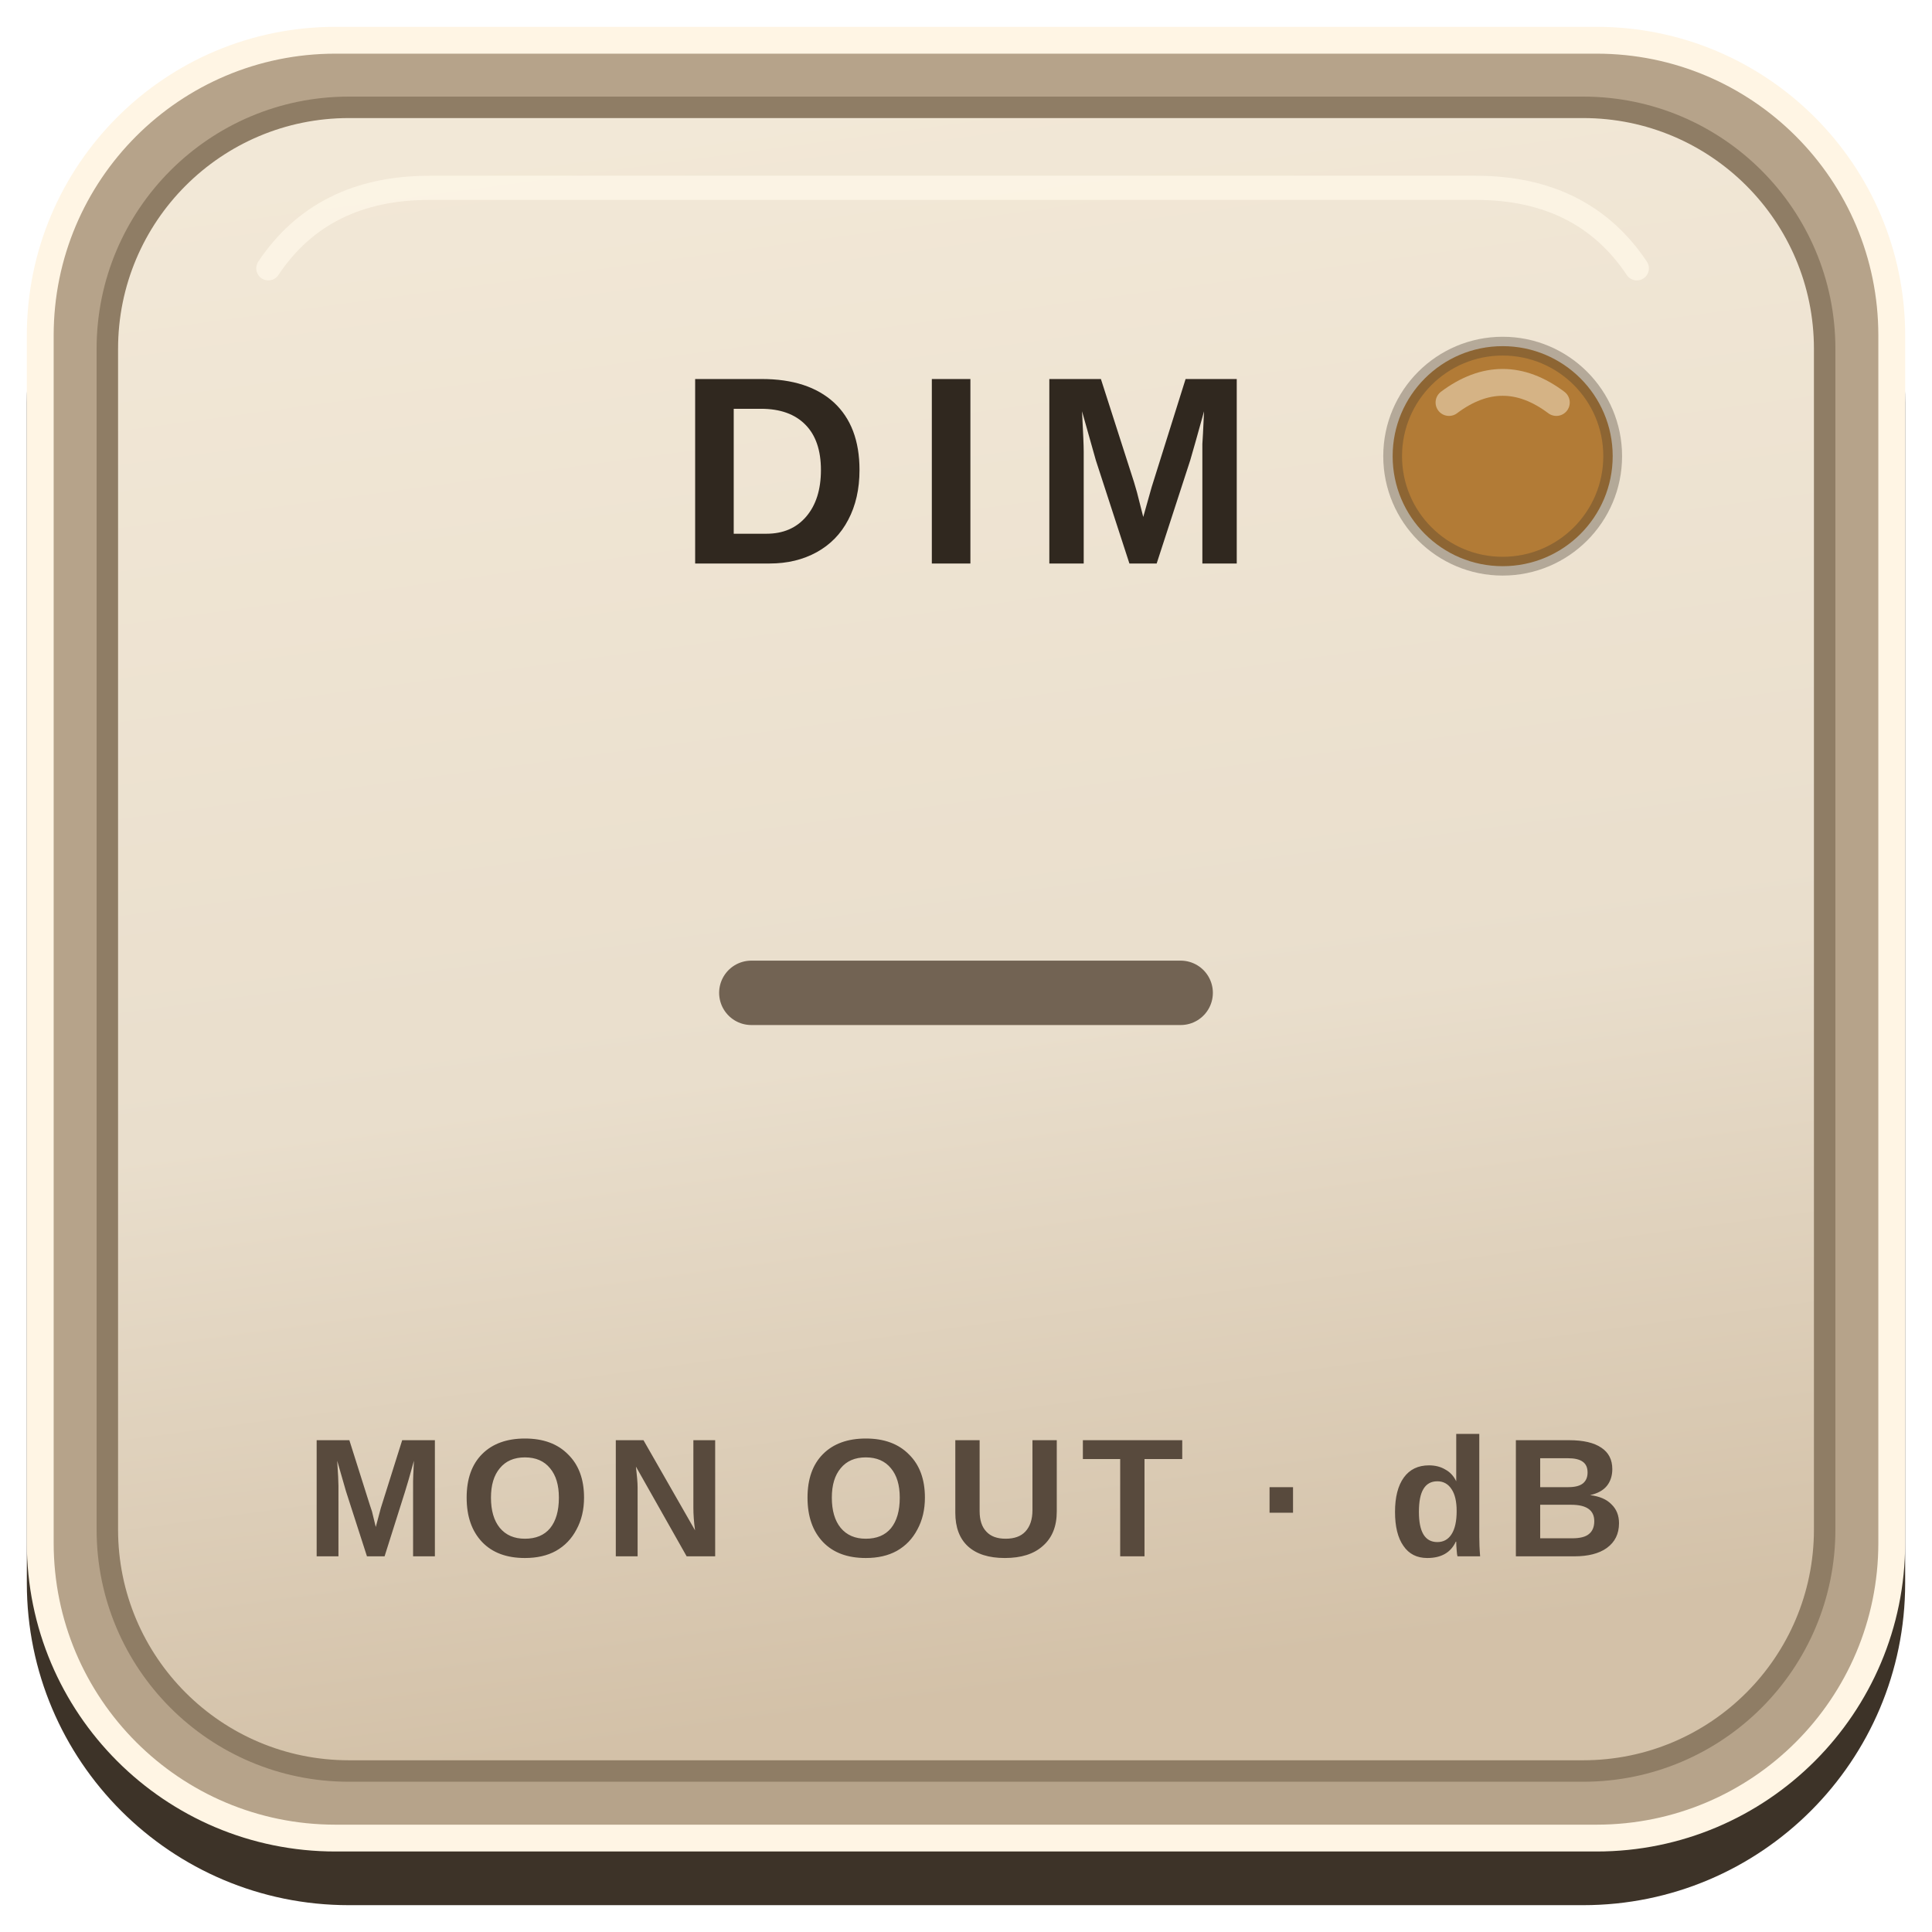
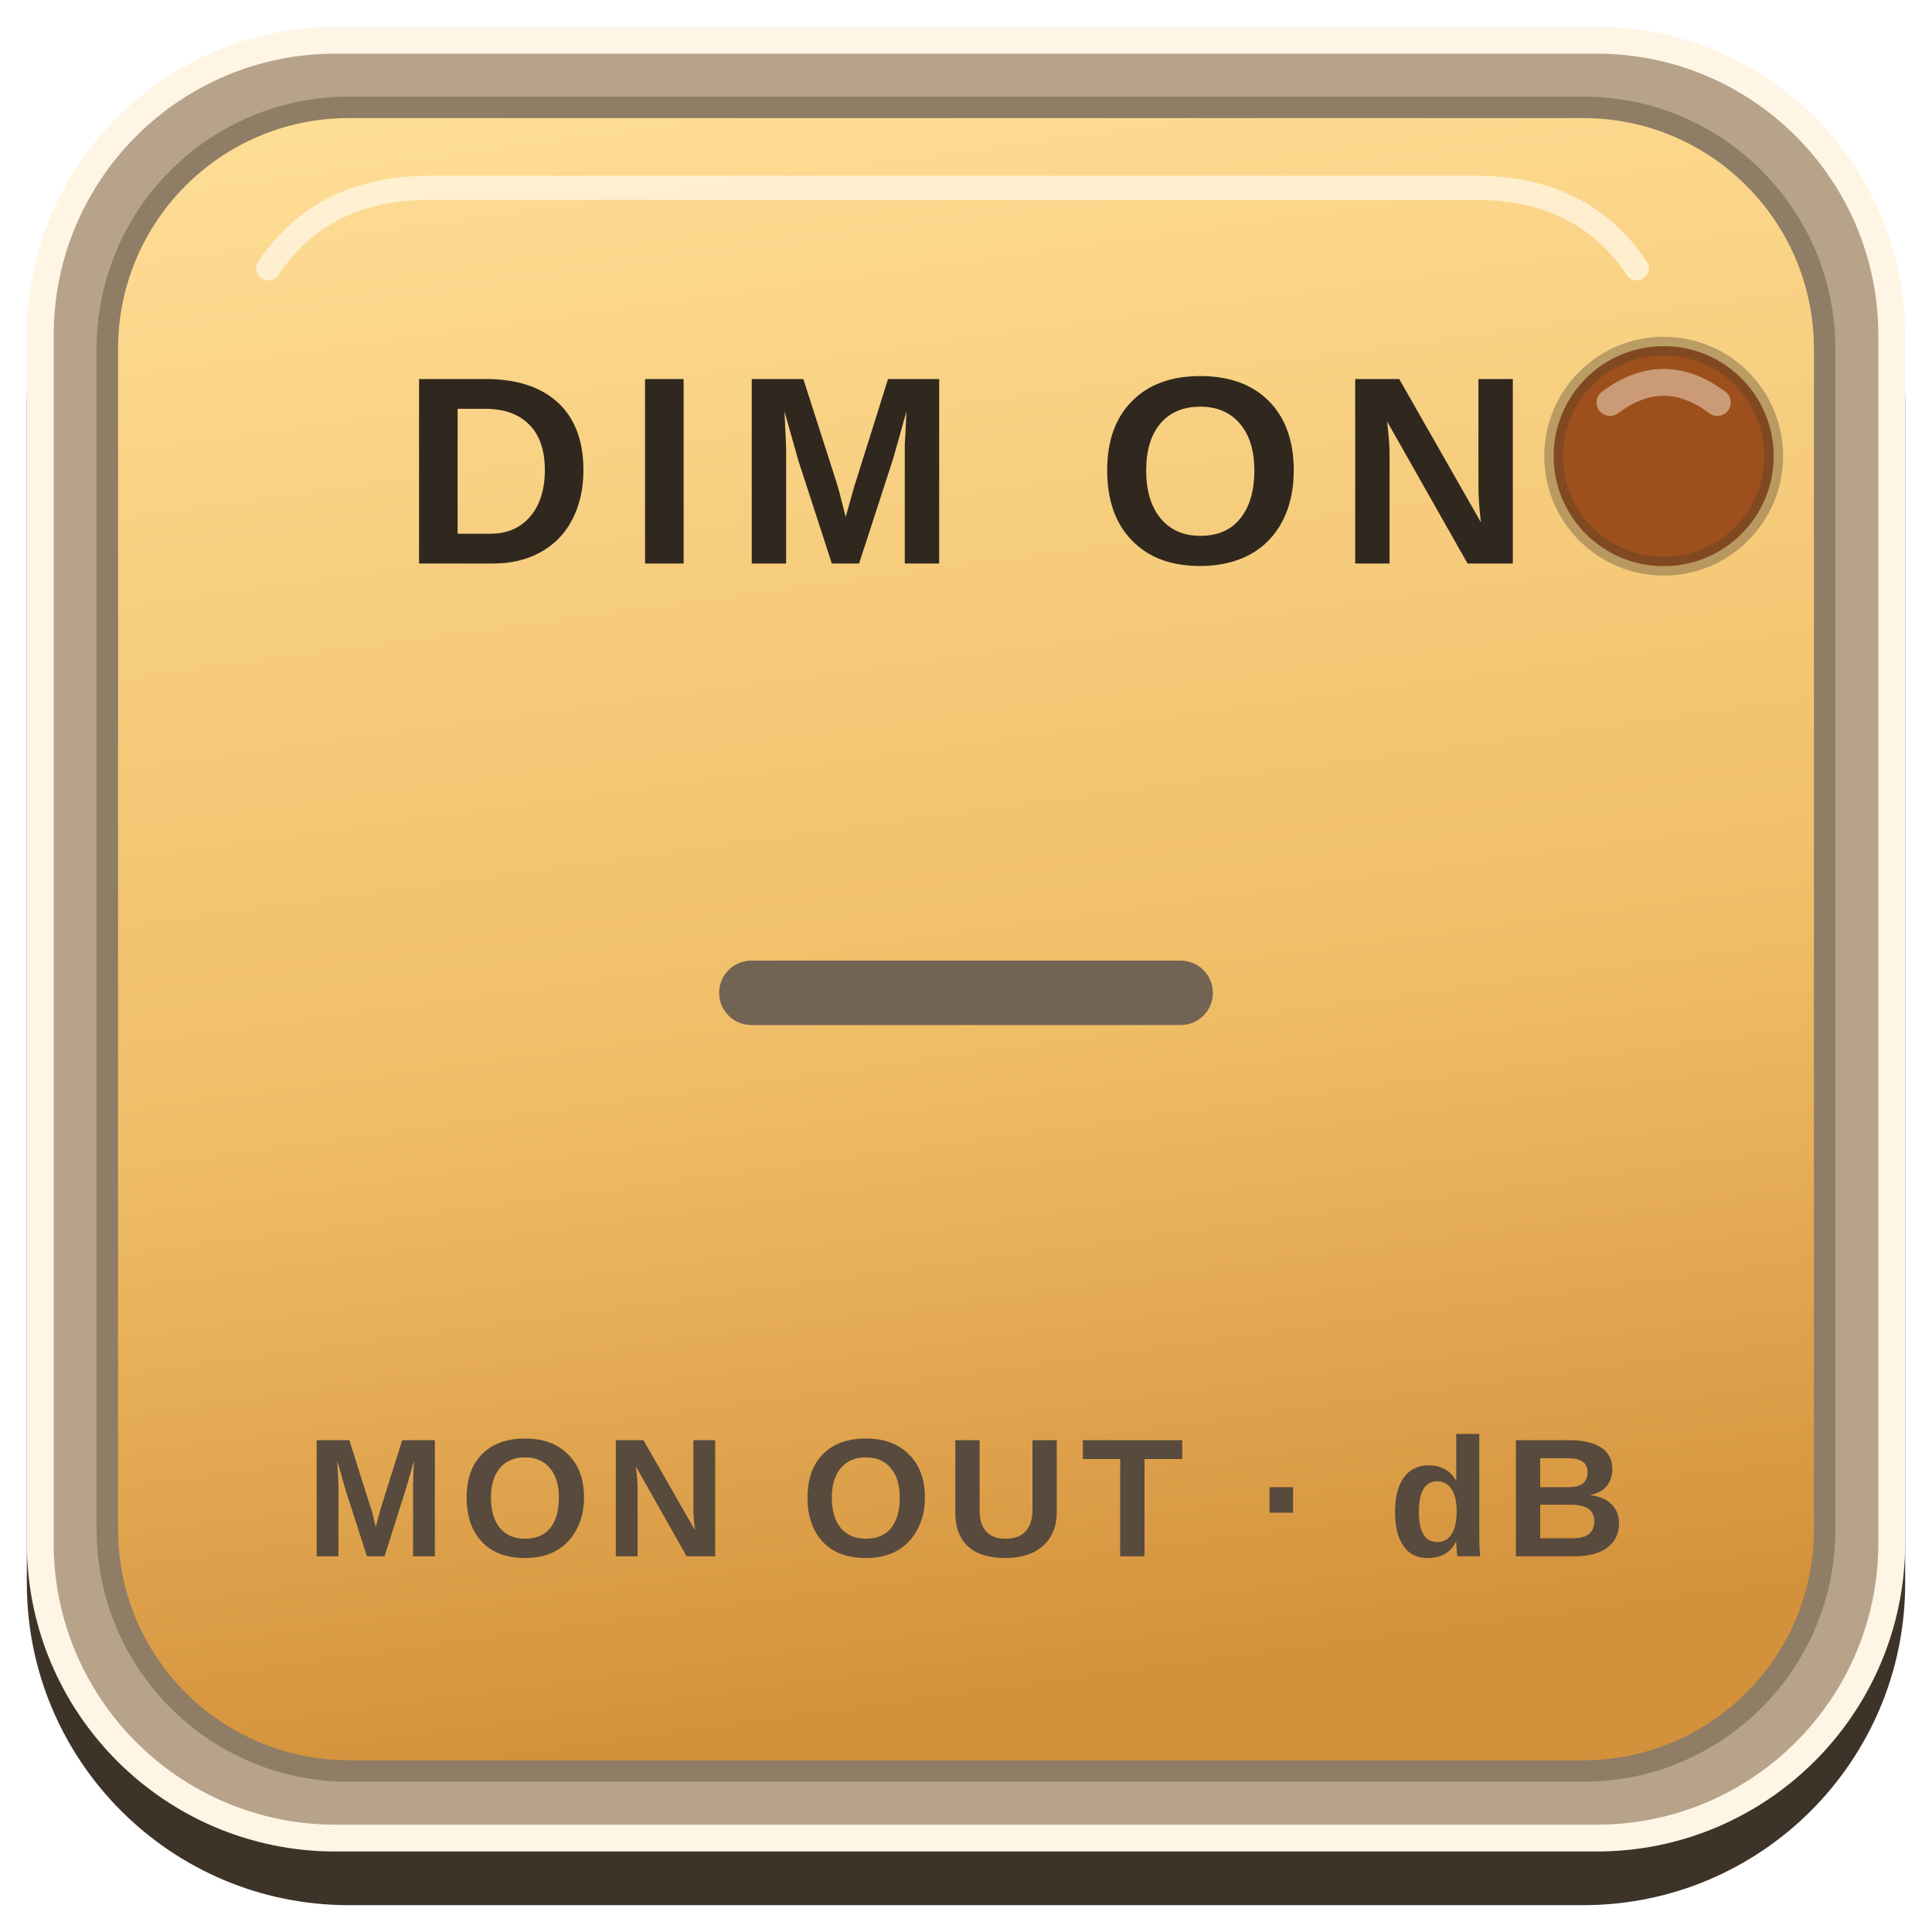
<svg xmlns="http://www.w3.org/2000/svg" width="72" height="72" viewBox="0 0 72 72">
  <defs>
    <linearGradient id="face" x2=".14" y2="1" gradientUnits="objectBoundingBox">
-       <stop stop-color="#f3e9d8" />
-       <stop offset=".62" stop-color="#e9decc" />
-       <stop offset="1" stop-color="#d3c1a8" />
+       <stop stop-color="#ffdf98" />
+       <stop offset=".62" stop-color="#efbd66" />
+       <stop offset="1" stop-color="#d4913b" />
    </linearGradient>
  </defs>
  <rect x="1" y="3" width="70" height="68" rx="12" fill="#3d3328" />
  <rect x="1.5" y="1.5" width="69" height="67" rx="11" fill="#b6a38a" stroke="#fff5e4" />
  <rect x="4" y="4" width="64" height="62" rx="9" fill="url(#face)" stroke="#8f7d65" stroke-width=".8" />
  <path d="M10 10q2-3 6-3h39q4 0 6 3" fill="none" stroke="#fff8e9" stroke-width=".9" opacity=".72" stroke-linecap="round" />
-   <text x="36" y="21" fill="#30281f" text-anchor="middle" font-family="Arial,sans-serif" font-size="10" font-weight="700" letter-spacing="1.6">DIM</text>
-   <circle cx="56" cy="17" r="4.1" fill="#b27b36" stroke="#493d30" stroke-opacity=".35" stroke-width=".7" />
-   <path d="M54 15q2-1.5 4 0" fill="none" stroke="#fff7e4" opacity=".45" stroke-linecap="round" />
+   <text x="36" y="21" fill="#30281f" text-anchor="middle" font-family="Arial,sans-serif" font-size="10" font-weight="700" letter-spacing="1.2">DIM ON</text>
+   <circle cx="62" cy="17" r="4.1" fill="#9e501c" stroke="#493d30" stroke-opacity=".35" stroke-width=".7" />
+   <path d="M60 15q2-1.5 4 0" fill="none" stroke="#fff7e4" opacity=".45" stroke-linecap="round" />
  <g aria-label="No level available">
    <path d="M28 37h16" stroke="#726353" stroke-width="2.4" stroke-linecap="round" />
  </g>
  <text x="36" y="58" fill="#584a3d" text-anchor="middle" font-family="Arial,sans-serif" font-size="6.3" font-weight="700" letter-spacing="0.5">MON OUT · dB</text>
</svg>
